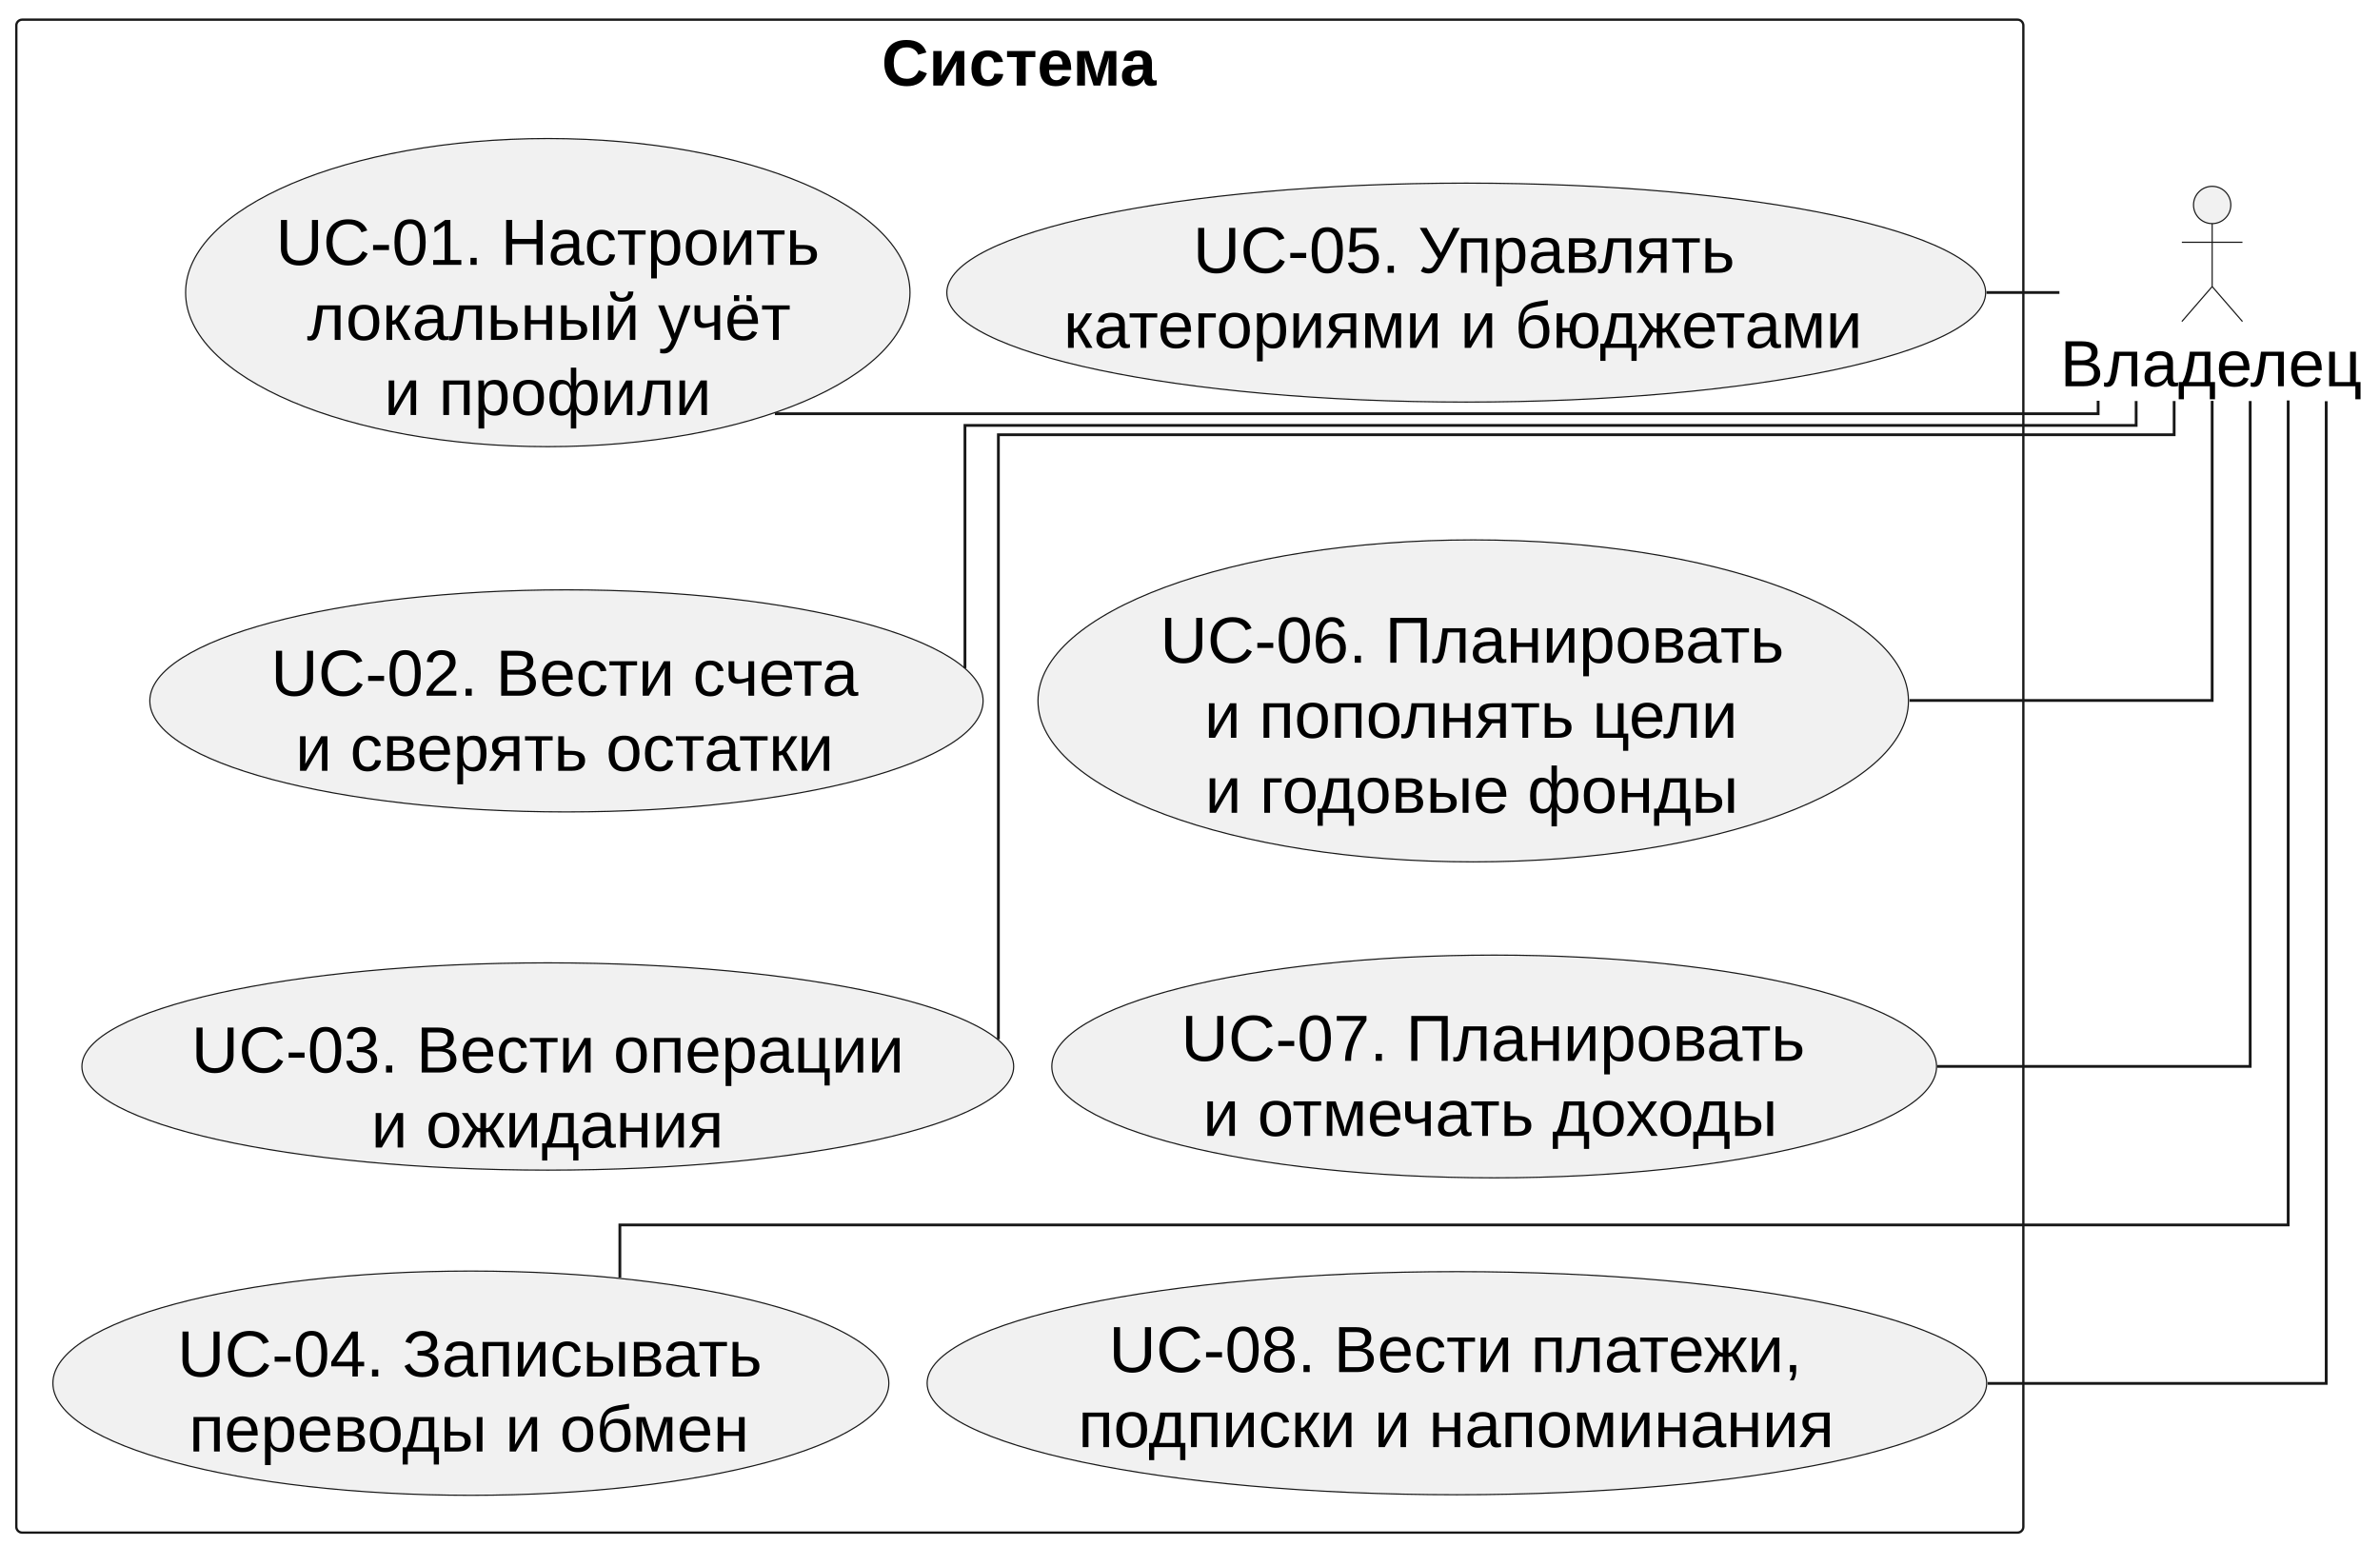
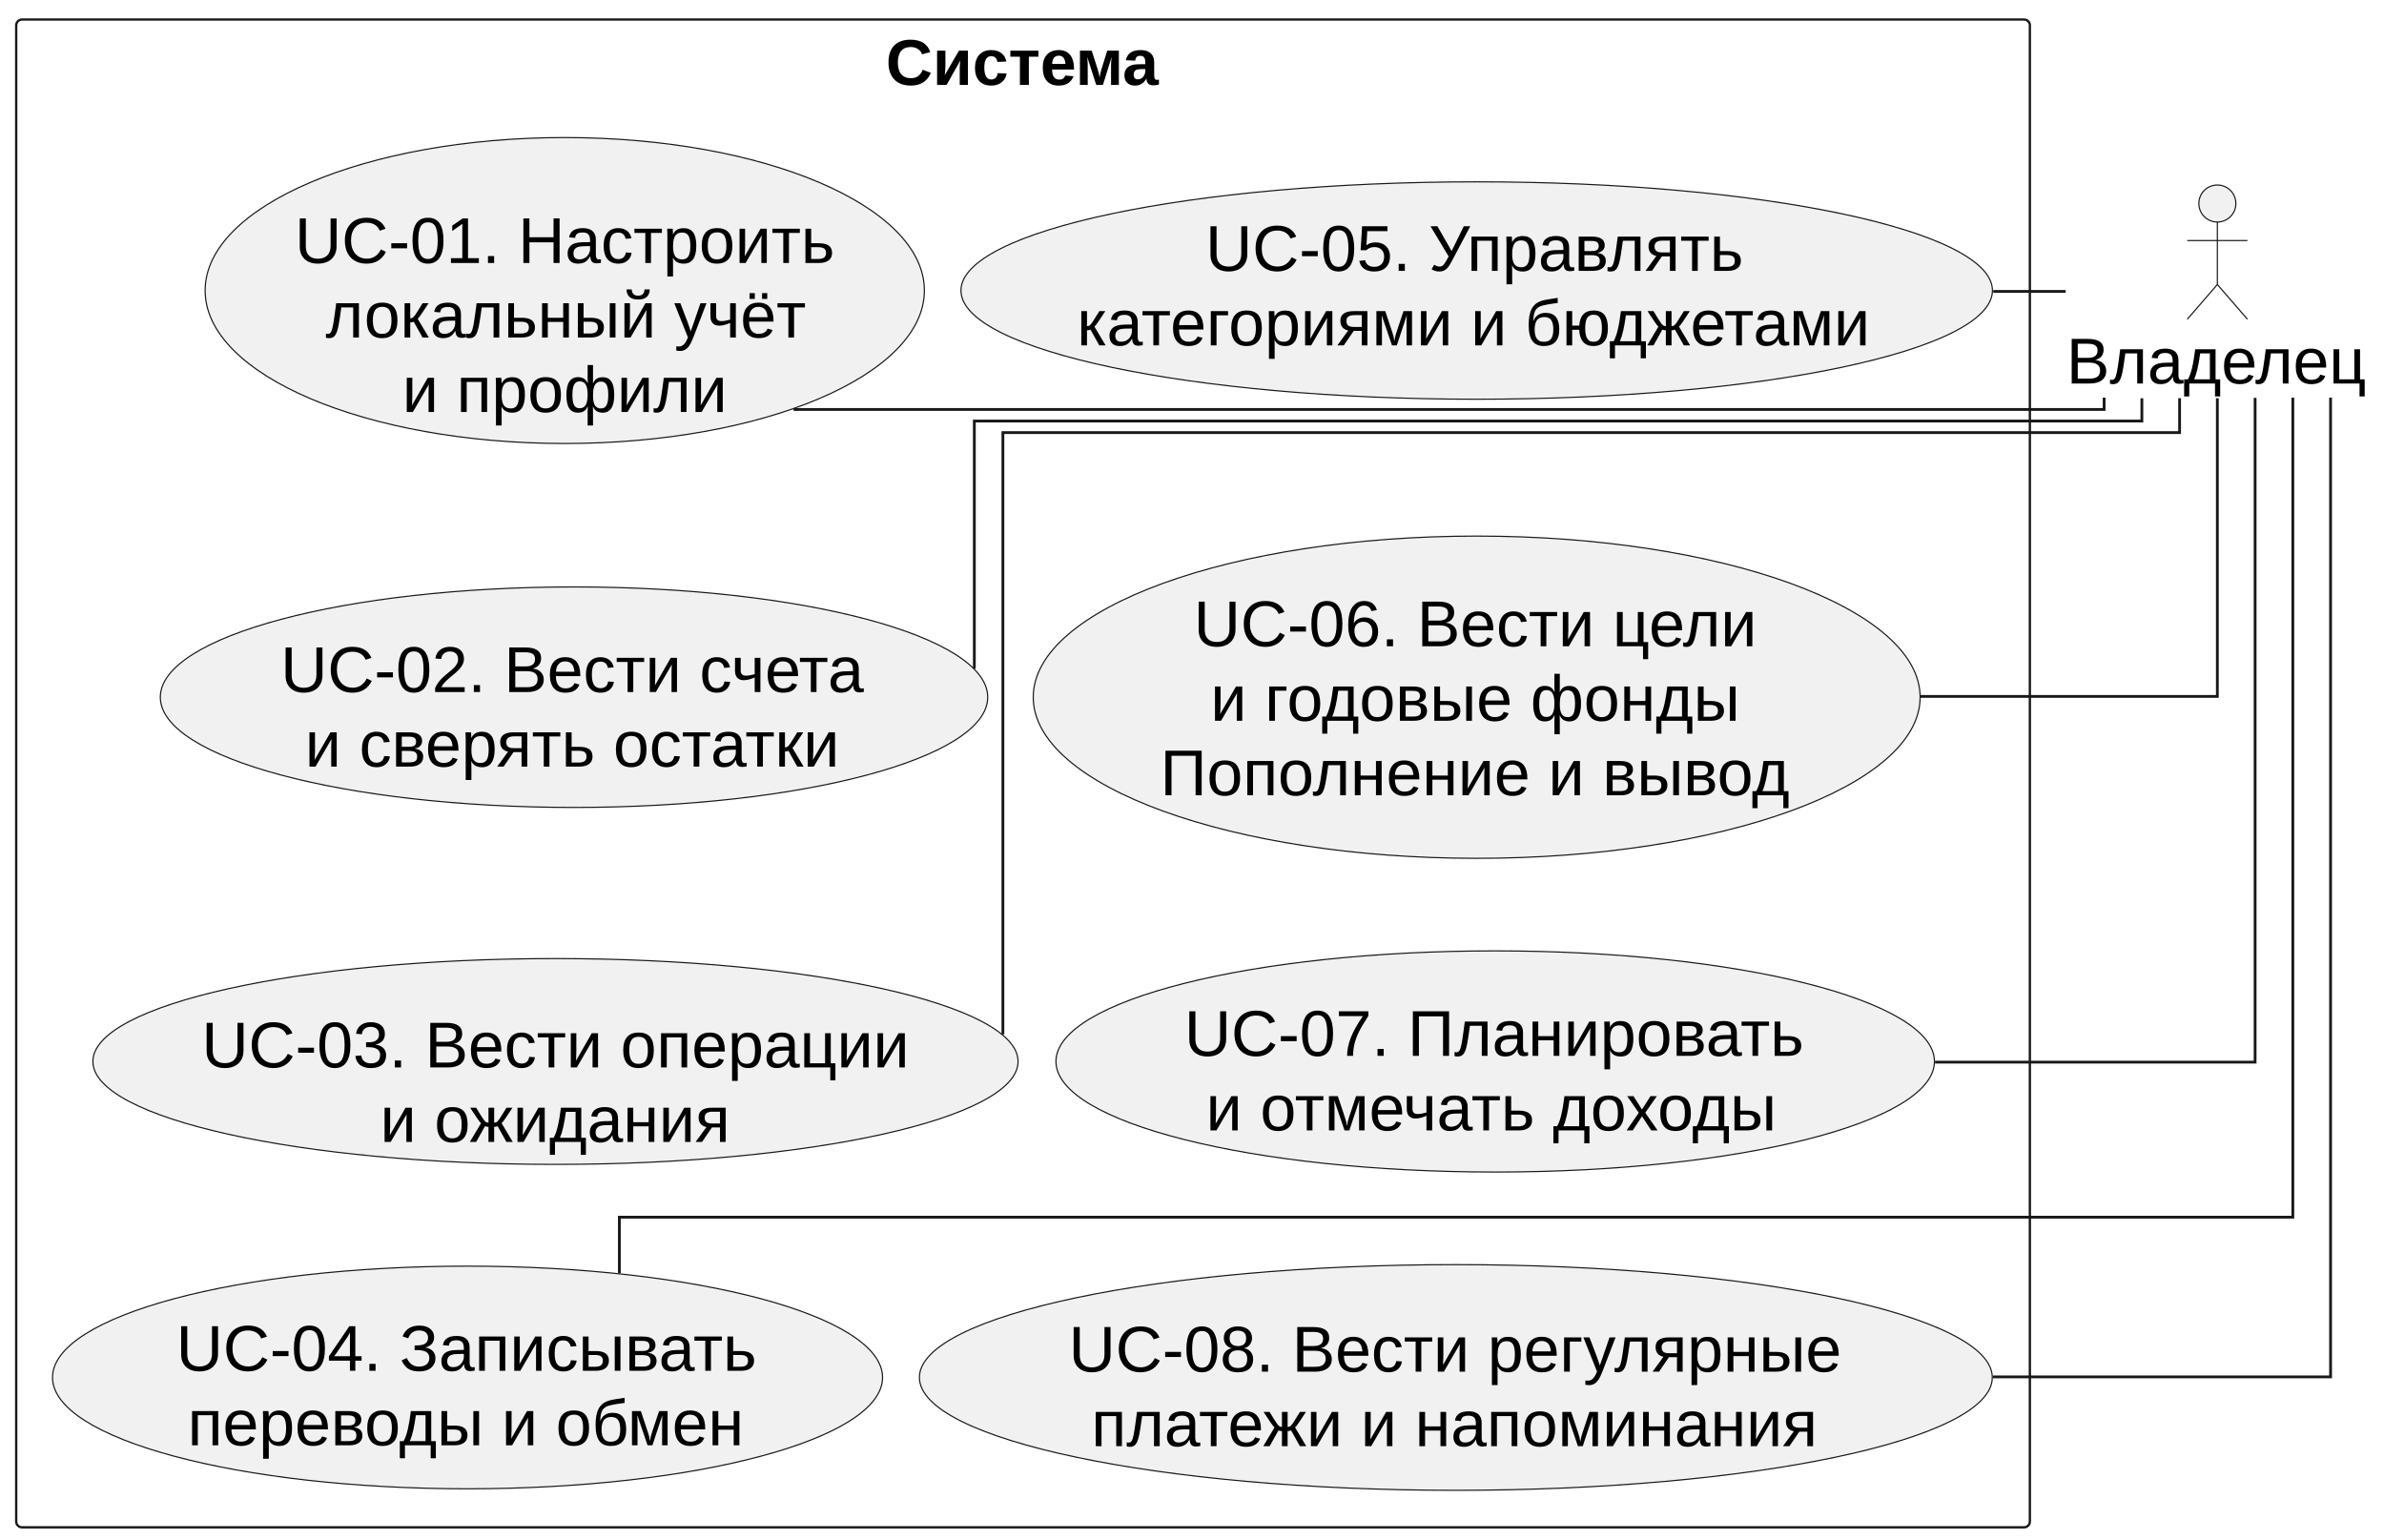
- <svg xmlns="http://www.w3.org/2000/svg" contentStyleType="text/css" data-diagram-type="DESCRIPTION" height="663px" preserveAspectRatio="none" style="width:1021px;height:663px;background:#FFFFFF;" version="1.1" viewBox="0 0 1021 663" width="1021px" zoomAndPan="magnify">
+ <svg xmlns="http://www.w3.org/2000/svg" contentStyleType="text/css" data-diagram-type="DESCRIPTION" height="665px" preserveAspectRatio="none" style="width:1030px;height:665px;background:#FFFFFF;" version="1.1" viewBox="0 0 1030 665" width="1030px" zoomAndPan="magnify">
  <defs />
  <g>
    <g class="cluster" data-qualified-name="......." data-source-line="19" id="ent0003">
-       <rect fill="none" height="649.06" rx="2.5" ry="2.5" style="stroke:#181818;stroke-width:1;" width="861" x="7" y="8.434" />
-       <text fill="#000000" font-family="Arial" font-size="28" font-weight="bold" lengthAdjust="spacing" textLength="118.576" x="378.212" y="36.697">Система</text>
+       <rect fill="none" height="651.47" rx="2.5" ry="2.5" style="stroke:#181818;stroke-width:1;" width="870" x="7" y="8.434" />
+       <text fill="#000000" font-family="Arial" font-size="28" font-weight="bold" lengthAdjust="spacing" textLength="118.576" x="382.712" y="36.697">Система</text>
    </g>
    <g class="entity" data-qualified-name="........U1" data-source-line="20" id="ent0004">
-       <ellipse cx="235.002" cy="125.524" fill="#F1F1F1" rx="155.372" ry="66.09" style="stroke:#181818;stroke-width:0.5;" />
-       <text fill="#000000" font-family="Arial" font-size="28" lengthAdjust="spacing" textLength="233.283" x="118.361" y="113.627">UC-01. Настроить</text>
-       <text fill="#000000" font-family="Arial" font-size="28" lengthAdjust="spacing" textLength="206.65" x="131.677" y="145.824">локальный учёт</text>
-       <text fill="#000000" font-family="Arial" font-size="28" lengthAdjust="spacing" textLength="140.383" x="164.811" y="178.022">и профили</text>
+       <ellipse cx="244.002" cy="125.524" fill="#F1F1F1" rx="155.372" ry="66.09" style="stroke:#181818;stroke-width:0.5;" />
+       <text fill="#000000" font-family="Arial" font-size="28" lengthAdjust="spacing" textLength="233.283" x="127.361" y="113.627">UC-01. Настроить</text>
+       <text fill="#000000" font-family="Arial" font-size="28" lengthAdjust="spacing" textLength="206.65" x="140.677" y="145.824">локальный учёт</text>
+       <text fill="#000000" font-family="Arial" font-size="28" lengthAdjust="spacing" textLength="140.383" x="173.811" y="178.022">и профили</text>
    </g>
    <g class="entity" data-qualified-name="........U2" data-source-line="21" id="ent0005">
-       <ellipse cx="243.005" cy="300.681" fill="#F1F1F1" rx="178.735" ry="47.637" style="stroke:#181818;stroke-width:0.5;" />
-       <text fill="#000000" font-family="Arial" font-size="28" lengthAdjust="spacing" textLength="253.518" x="116.246" y="298.462">UC-02. Вести счета</text>
-       <text fill="#000000" font-family="Arial" font-size="28" lengthAdjust="spacing" textLength="232.477" x="126.767" y="330.659">и сверять остатки</text>
+       <ellipse cx="248.005" cy="301.231" fill="#F1F1F1" rx="178.735" ry="47.637" style="stroke:#181818;stroke-width:0.5;" />
+       <text fill="#000000" font-family="Arial" font-size="28" lengthAdjust="spacing" textLength="253.518" x="121.246" y="299.012">UC-02. Вести счета</text>
+       <text fill="#000000" font-family="Arial" font-size="28" lengthAdjust="spacing" textLength="232.477" x="131.767" y="331.209">и сверять остатки</text>
    </g>
    <g class="entity" data-qualified-name="........U3" data-source-line="22" id="ent0006">
-       <ellipse cx="234.998" cy="457.527" fill="#F1F1F1" rx="199.858" ry="44.463" style="stroke:#181818;stroke-width:0.5;" />
-       <text fill="#000000" font-family="Arial" font-size="28" lengthAdjust="spacing" textLength="305.731" x="82.133" y="460.099">UC-03. Вести операции</text>
-       <text fill="#000000" font-family="Arial" font-size="28" lengthAdjust="spacing" textLength="151.539" x="159.229" y="492.296">и ожидания</text>
+       <ellipse cx="239.998" cy="458.627" fill="#F1F1F1" rx="199.858" ry="44.463" style="stroke:#181818;stroke-width:0.5;" />
+       <text fill="#000000" font-family="Arial" font-size="28" lengthAdjust="spacing" textLength="305.731" x="87.133" y="461.199">UC-03. Вести операции</text>
+       <text fill="#000000" font-family="Arial" font-size="28" lengthAdjust="spacing" textLength="151.539" x="164.229" y="493.396">и ожидания</text>
    </g>
    <g class="entity" data-qualified-name="........U4" data-source-line="23" id="ent0007">
-       <ellipse cx="201.997" cy="593.393" fill="#F1F1F1" rx="179.307" ry="48.099" style="stroke:#181818;stroke-width:0.5;" />
-       <text fill="#000000" font-family="Arial" font-size="28" lengthAdjust="spacing" textLength="251.74" x="76.127" y="590.51">UC-04. Записывать</text>
-       <text fill="#000000" font-family="Arial" font-size="28" lengthAdjust="spacing" textLength="241.883" x="81.056" y="622.708">переводы и обмен</text>
+       <ellipse cx="201.997" cy="595.153" fill="#F1F1F1" rx="179.307" ry="48.099" style="stroke:#181818;stroke-width:0.5;" />
+       <text fill="#000000" font-family="Arial" font-size="28" lengthAdjust="spacing" textLength="251.74" x="76.127" y="592.27">UC-04. Записывать</text>
+       <text fill="#000000" font-family="Arial" font-size="28" lengthAdjust="spacing" textLength="241.883" x="81.056" y="624.468">переводы и обмен</text>
    </g>
    <g class="entity" data-qualified-name="........U5" data-source-line="25" id="ent0008">
-       <ellipse cx="629.003" cy="125.528" fill="#F1F1F1" rx="222.823" ry="46.965" style="stroke:#181818;stroke-width:0.5;" />
-       <text fill="#000000" font-family="Arial" font-size="28" lengthAdjust="spacing" textLength="234.35" x="511.829" y="117.028">UC-05. Управлять</text>
-       <text fill="#000000" font-family="Arial" font-size="28" lengthAdjust="spacing" textLength="345.434" x="456.287" y="149.225">категориями и бюджетами</text>
+       <ellipse cx="638.003" cy="125.528" fill="#F1F1F1" rx="222.823" ry="46.965" style="stroke:#181818;stroke-width:0.5;" />
+       <text fill="#000000" font-family="Arial" font-size="28" lengthAdjust="spacing" textLength="234.35" x="520.828" y="117.028">UC-05. Управлять</text>
+       <text fill="#000000" font-family="Arial" font-size="28" lengthAdjust="spacing" textLength="345.434" x="465.287" y="149.225">категориями и бюджетами</text>
    </g>
    <g class="entity" data-qualified-name="........U6" data-source-line="26" id="ent0009">
-       <ellipse cx="632.001" cy="300.686" fill="#F1F1F1" rx="186.711" ry="69.062" style="stroke:#181818;stroke-width:0.5;" />
-       <text fill="#000000" font-family="Arial" font-size="28" lengthAdjust="spacing" textLength="268.611" x="497.696" y="284.308">UC-06. Планировать</text>
-       <text fill="#000000" font-family="Arial" font-size="28" lengthAdjust="spacing" textLength="230.631" x="516.686" y="316.506">и пополнять цели</text>
-       <text fill="#000000" font-family="Arial" font-size="28" lengthAdjust="spacing" textLength="230.002" x="517" y="348.703">и годовые фонды</text>
+       <ellipse cx="638" cy="301.236" fill="#F1F1F1" rx="191.59" ry="69.613" style="stroke:#181818;stroke-width:0.5;" />
+       <text fill="#000000" font-family="Arial" font-size="28" lengthAdjust="spacing" textLength="244.549" x="515.725" y="279.219">UC-06. Вести цели</text>
+       <text fill="#000000" font-family="Arial" font-size="28" lengthAdjust="spacing" textLength="230.002" x="522.999" y="311.416">и годовые фонды</text>
+       <text fill="#000000" font-family="Arial" font-size="28" lengthAdjust="spacing" textLength="273.465" x="501.267" y="343.614">Пополнение и вывод</text>
    </g>
    <g class="entity" data-qualified-name="........U7" data-source-line="27" id="ent0010">
-       <ellipse cx="640.997" cy="457.52" fill="#F1F1F1" rx="189.777" ry="47.776" style="stroke:#181818;stroke-width:0.5;" />
-       <text fill="#000000" font-family="Arial" font-size="28" lengthAdjust="spacing" textLength="268.611" x="506.692" y="455.1">UC-07. Планировать</text>
-       <text fill="#000000" font-family="Arial" font-size="28" lengthAdjust="spacing" textLength="249.935" x="516.03" y="487.298">и отмечать доходы</text>
+       <ellipse cx="645.997" cy="458.62" fill="#F1F1F1" rx="189.777" ry="47.776" style="stroke:#181818;stroke-width:0.5;" />
+       <text fill="#000000" font-family="Arial" font-size="28" lengthAdjust="spacing" textLength="268.611" x="511.692" y="456.2">UC-07. Планировать</text>
+       <text fill="#000000" font-family="Arial" font-size="28" lengthAdjust="spacing" textLength="249.935" x="521.03" y="488.398">и отмечать доходы</text>
    </g>
    <g class="entity" data-qualified-name="........U8" data-source-line="28" id="ent0011">
-       <ellipse cx="625.002" cy="593.398" fill="#F1F1F1" rx="227.272" ry="47.855" style="stroke:#181818;stroke-width:0.5;" />
-       <text fill="#000000" font-family="Arial" font-size="28" lengthAdjust="spacing" textLength="298.58" x="475.712" y="588.623">UC-08. Вести платежи,</text>
-       <text fill="#000000" font-family="Arial" font-size="28" lengthAdjust="spacing" textLength="324.926" x="462.539" y="620.82">подписки и напоминания</text>
+       <ellipse cx="628.997" cy="595.157" fill="#F1F1F1" rx="231.768" ry="48.754" style="stroke:#181818;stroke-width:0.5;" />
+       <text fill="#000000" font-family="Arial" font-size="28" lengthAdjust="spacing" textLength="334.551" x="461.722" y="592.643">UC-08. Вести регулярные</text>
+       <text fill="#000000" font-family="Arial" font-size="28" lengthAdjust="spacing" textLength="315" x="471.498" y="624.84">платежи и напоминания</text>
    </g>
    <g class="entity" data-qualified-name="Owner" data-source-line="18" id="ent0002">
-       <ellipse cx="949.002" cy="87.934" fill="#F1F1F1" rx="8" ry="8" style="stroke:#181818;stroke-width:0.5;" />
-       <path d="M949.002,95.934 L949.002,122.934 M936.002,103.934 L962.002,103.934 M949.002,122.934 L936.002,137.934 M949.002,122.934 L962.002,137.934" fill="none" style="stroke:#181818;stroke-width:0.5;" />
-       <text fill="#000000" font-family="Arial" font-size="28" lengthAdjust="spacing" textLength="130.443" x="883.78" y="165.697">Владелец</text>
+       <ellipse cx="958.002" cy="87.934" fill="#F1F1F1" rx="8" ry="8" style="stroke:#181818;stroke-width:0.5;" />
+       <path d="M958.002,95.934 L958.002,122.934 M945.002,103.934 L971.002,103.934 M958.002,122.934 L945.002,137.934 M958.002,122.934 L971.002,137.934" fill="none" style="stroke:#181818;stroke-width:0.5;" />
+       <text fill="#000000" font-family="Arial" font-size="28" lengthAdjust="spacing" textLength="130.443" x="892.78" y="165.697">Владелец</text>
    </g>
    <g class="link" data-entity-1="ent0002" data-entity-2="ent0004" data-link-type="association" data-source-line="40" id="lnk22">
-       <path d="M900.08,171.934 C900.08,175.354 900.08,177.494 900.08,177.494 C900.08,177.494 517.15,177.494 332.42,177.494" fill="none" id="Owner-U1" style="stroke:#181818;stroke-width:1.2;" />
+       <path d="M909.08,171.794 C909.08,174.944 909.08,176.904 909.08,176.904 C909.08,176.904 528.12,176.904 342.85,176.904" fill="none" id="Owner-U1" style="stroke:#181818;stroke-width:1.2;" />
    </g>
    <g class="link" data-entity-1="ent0002" data-entity-2="ent0005" data-link-type="association" data-source-line="41" id="lnk23">
-       <path d="M916.39,172.044 C916.39,178.234 916.39,182.494 916.39,182.494 C916.39,182.494 413.96,182.494 413.96,182.494 C413.96,182.494 413.96,255.354 413.96,286.664" fill="none" id="Owner-U2" style="stroke:#181818;stroke-width:1.2;" />
+       <path d="M925.39,172.084 C925.39,177.924 925.39,181.904 925.39,181.904 C925.39,181.904 420.96,181.904 420.96,181.904 C420.96,181.904 420.96,258.424 420.96,288.914" fill="none" id="Owner-U2" style="stroke:#181818;stroke-width:1.2;" />
    </g>
    <g class="link" data-entity-1="ent0002" data-entity-2="ent0006" data-link-type="association" data-source-line="42" id="lnk24">
-       <path d="M932.69,172.044 C932.69,180.394 932.69,186.494 932.69,186.494 C932.69,186.494 428.3,186.494 428.3,186.494 C428.3,186.494 428.3,393.994 428.3,445.874" fill="none" id="Owner-U3" style="stroke:#181818;stroke-width:1.2;" />
+       <path d="M941.69,172.044 C941.69,180.604 941.69,186.904 941.69,186.904 C941.69,186.904 433.3,186.904 433.3,186.904 C433.3,186.904 433.3,394.934 433.3,446.944" fill="none" id="Owner-U3" style="stroke:#181818;stroke-width:1.2;" />
    </g>
    <g class="link" data-entity-1="ent0002" data-entity-2="ent0007" data-link-type="association" data-source-line="43" id="lnk25">
-       <path d="M981.61,171.804 C981.61,277.084 981.61,525.494 981.61,525.494 C981.61,525.494 265.92,525.494 265.92,525.494 C265.92,525.494 265.92,535.644 265.92,548.104" fill="none" id="Owner-U4" style="stroke:#181818;stroke-width:1.2;" />
+       <path d="M990.61,171.844 C990.61,277.244 990.61,525.904 990.61,525.904 C990.61,525.904 267.59,525.904 267.59,525.904 C267.59,525.904 267.59,536.894 267.59,550.124" fill="none" id="Owner-U4" style="stroke:#181818;stroke-width:1.2;" />
    </g>
    <g class="link" data-entity-1="ent0002" data-entity-2="ent0008" data-link-type="association" data-source-line="44" id="lnk26">
-       <path d="M883.47,125.494 C873.69,125.494 863.17,125.494 852.18,125.494" fill="none" id="Owner-U5" style="stroke:#181818;stroke-width:1.2;" />
+       <path d="M892.47,125.904 C882.69,125.904 872.17,125.904 861.18,125.904" fill="none" id="Owner-U5" style="stroke:#181818;stroke-width:1.2;" />
    </g>
    <g class="link" data-entity-1="ent0002" data-entity-2="ent0009" data-link-type="association" data-source-line="45" id="lnk27">
-       <path d="M949,171.954 C949,223.794 949,300.494 949,300.494 C949,300.494 887.78,300.494 819.15,300.494" fill="none" id="Owner-U6" style="stroke:#181818;stroke-width:1.2;" />
+       <path d="M958,172.064 C958,224.024 958,300.904 958,300.904 C958,300.904 897.84,300.904 829.69,300.904" fill="none" id="Owner-U6" style="stroke:#181818;stroke-width:1.2;" />
    </g>
    <g class="link" data-entity-1="ent0002" data-entity-2="ent0010" data-link-type="association" data-source-line="46" id="lnk28">
-       <path d="M965.31,172.034 C965.31,263.394 965.31,457.494 965.31,457.494 C965.31,457.494 901.84,457.494 831.06,457.494" fill="none" id="Owner-U7" style="stroke:#181818;stroke-width:1.2;" />
+       <path d="M974.31,171.884 C974.31,263.484 974.31,458.904 974.31,458.904 C974.31,458.904 908.63,458.904 836.03,458.904" fill="none" id="Owner-U7" style="stroke:#181818;stroke-width:1.2;" />
    </g>
    <g class="link" data-entity-1="ent0002" data-entity-2="ent0011" data-link-type="association" data-source-line="47" id="lnk29">
-       <path d="M997.92,172.114 C997.92,290.474 997.92,593.494 997.92,593.494 C997.92,593.494 930.31,593.494 852.67,593.494" fill="none" id="Owner-U8" style="stroke:#181818;stroke-width:1.2;" />
+       <path d="M1006.92,171.814 C1006.92,290.234 1006.92,594.904 1006.92,594.904 C1006.92,594.904 939.19,594.904 861.07,594.904" fill="none" id="Owner-U8" style="stroke:#181818;stroke-width:1.2;" />
    </g>
  </g>
</svg>
